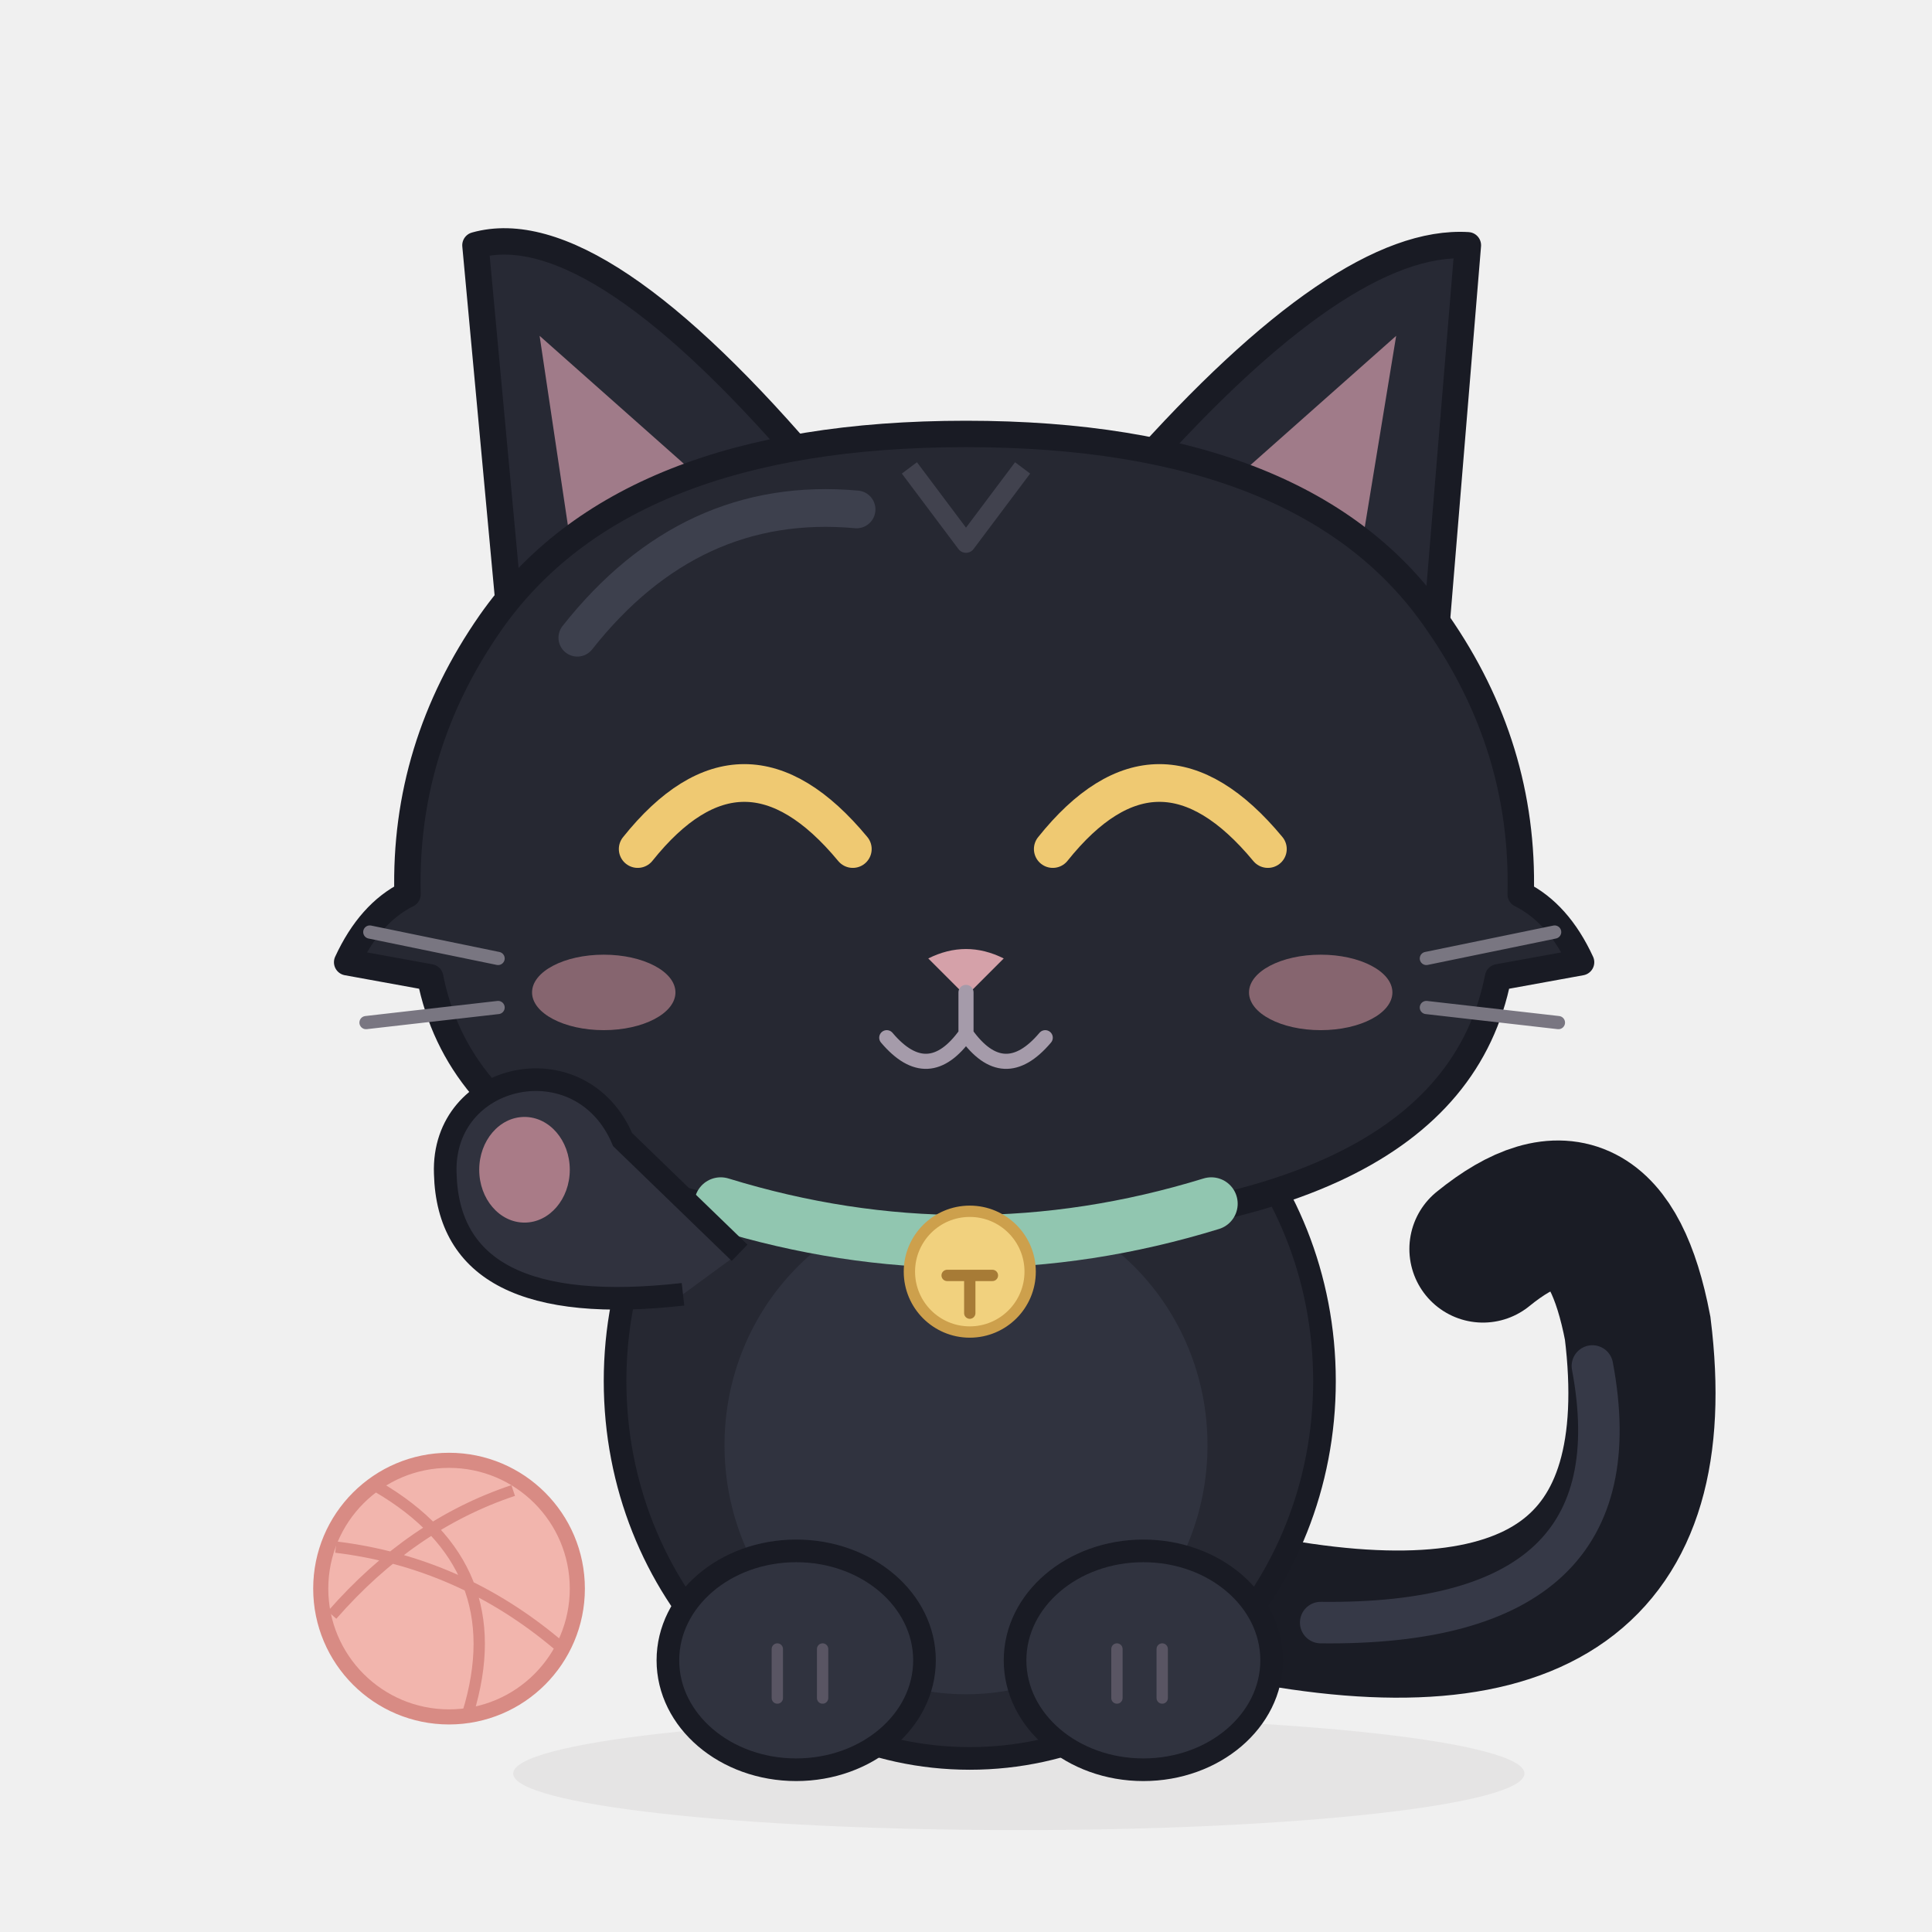
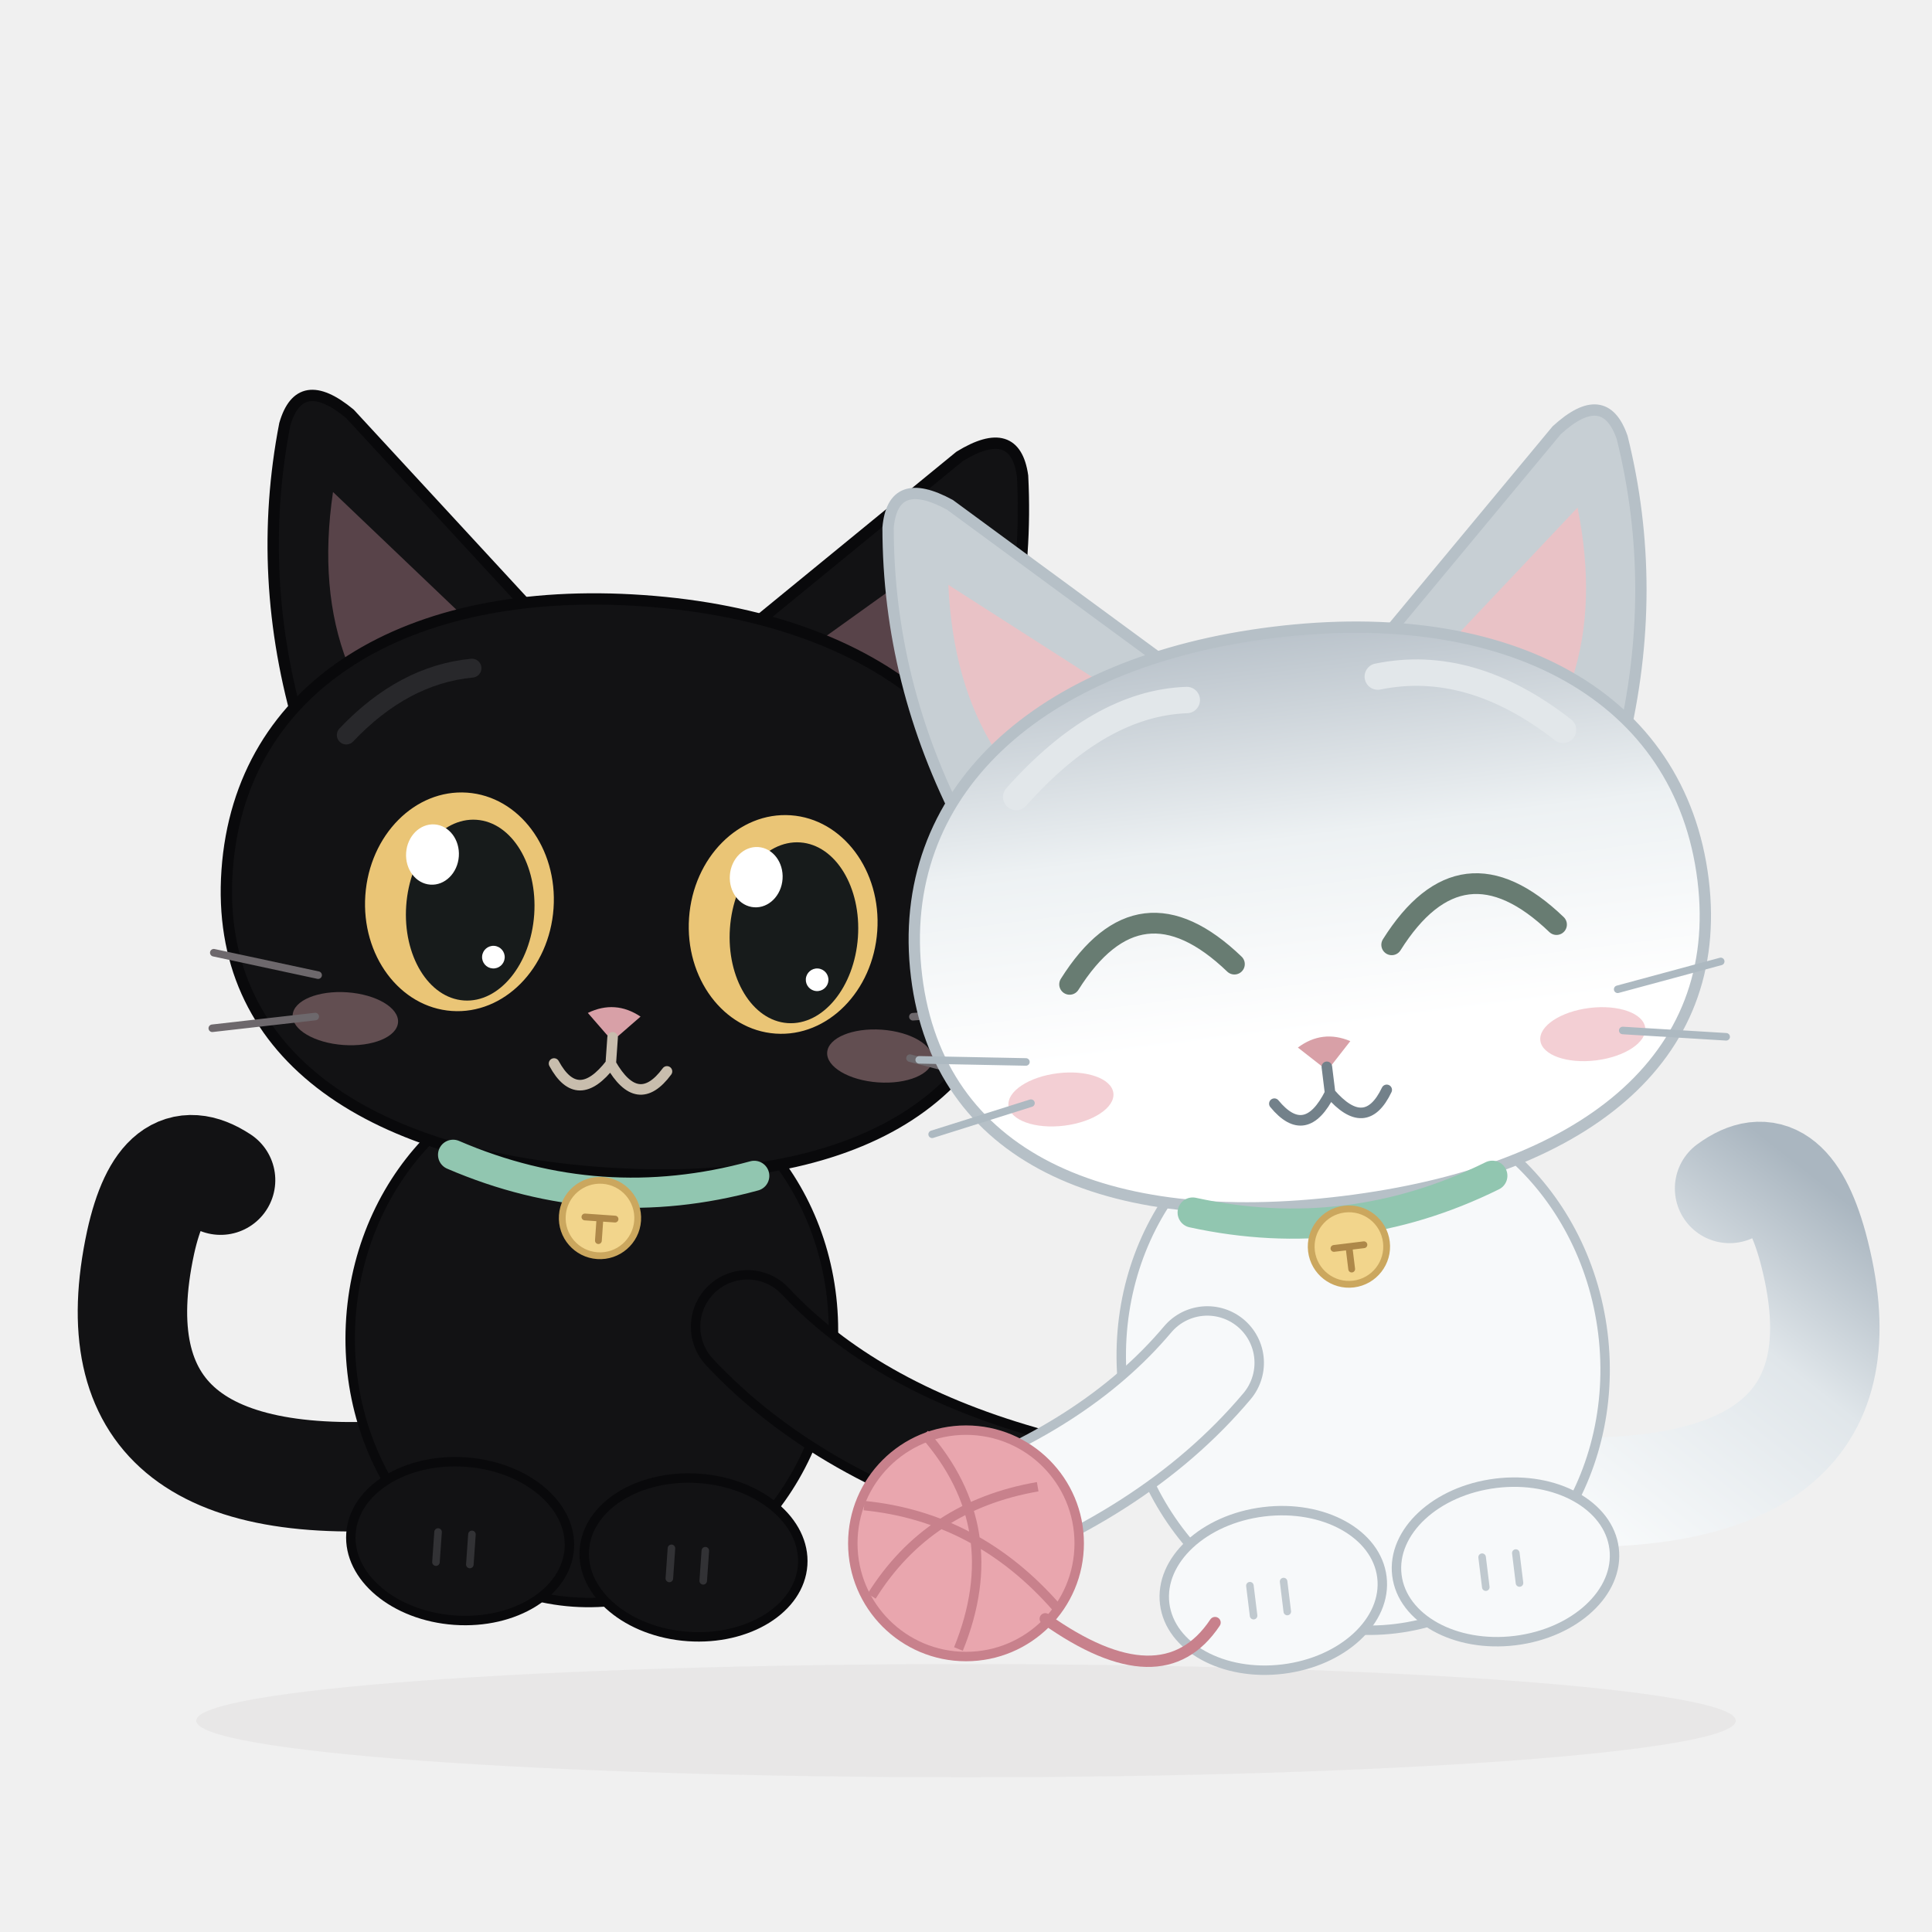
<svg xmlns="http://www.w3.org/2000/svg" width="512" height="512" viewBox="0 0 512 512">
-   <ellipse cx="270" cy="470" rx="134" ry="15" fill="#614e4712" />
-   <path d="M331 426q115 23 103-74-9-47-41-21" fill="none" stroke="#1a1c25" stroke-width="39" stroke-linecap="round" />
-   <path d="M350 430q85 1 72-68" fill="none" stroke="#363947" stroke-width="11" stroke-linecap="round" />
-   <ellipse cx="257" cy="366" rx="94" ry="100" fill="#262832" stroke="#191b24" stroke-width="6" />
-   <ellipse cx="256" cy="383" rx="64" ry="66" fill="#30333f" />
-   <ellipse cx="211" cy="440" rx="34" ry="29" fill="#30333f" stroke="#191b24" stroke-width="6" />
-   <ellipse cx="303" cy="440" rx="34" ry="29" fill="#30333f" stroke="#191b24" stroke-width="6" />
-   <path d="M206 437v13m12-13v13m78-13v13m12-13v13" stroke="#595563" stroke-width="3" stroke-linecap="round" />
-   <path d="M136 173 126 65q32-9 91 61M301 125q55-62 88-60l-9 109" fill="#272934" stroke="#191b24" stroke-width="7" stroke-linejoin="round" />
-   <path d="m143 89 10 67 43-20Z M370 89l-11 67-42-20Z" fill="#a07b89" />
-   <path d="M130 165q-23 33-22 72-10 5-16 18l22 4q13 66 142 68 128-2 141-68l22-4q-6-13-16-18 1-39-22-72-34-50-125-50t-126 50Z" fill="#262832" stroke="#191b24" stroke-width="7" stroke-linejoin="round" />
-   <path d="M153 169q30-38 74-34" fill="none" stroke="#3d404d" stroke-width="10" stroke-linecap="round" />
-   <path d="m241 124 15 20 15-20" fill="none" stroke="#41424e" stroke-width="5" stroke-linejoin="round" />
-   <path d="M169 225q28 -35 57 0M279 225q28 -35 57 0" fill="none" stroke="#efc972" stroke-width="10" stroke-linecap="round" />
-   <ellipse cx="160" cy="263" rx="19" ry="10" fill="#d698a1" opacity=".55" />
-   <ellipse cx="350" cy="263" rx="19" ry="10" fill="#d698a1" opacity=".55" />
-   <path d="M246 254q10-5 20 0l-10 10Z" fill="#d5a1a9" />
-   <path d="M256 263v11m0 0q-10 14-21 1m21-1q10 14 21 1" fill="none" stroke="#a59baa" stroke-width="4" stroke-linecap="round" />
-   <path d="m132 254-34-7m34 20-35 4m281-17 34-7m-34 20 35 4" stroke="#797681" stroke-width="3.5" stroke-linecap="round" />
-   <path d="M191 319q65 20 130 0" fill="none" stroke="#91c6b0" stroke-width="14" stroke-linecap="round" />
-   <circle cx="257" cy="337" r="16" fill="#f1d17e" stroke="#cda04c" stroke-width="3" />
-   <path d="M251 338h12m-6 0v10" stroke="#a77b36" stroke-width="3" stroke-linecap="round" />
-   <path d="M181 343q-62 7-63-32c-1-27 36-35 47-9l31 30" fill="#30323e" stroke="#191b24" stroke-width="6" />
-   <ellipse cx="139" cy="310" rx="12" ry="14" fill="#a97b87" />
-   <circle cx="119" cy="421" r="34" fill="#f2b5ad" stroke="#d88b84" stroke-width="4" />
-   <path d="M89 410q33 4 59 26M100 394q36 21 24 60M88 428q21-24 48-33" fill="none" stroke="#d88b84" stroke-width="3" />
+   <defs>
+     <linearGradient id="silver-fur" x1="0" y1="0" x2="0" y2="1">
+       <stop stop-color="#bac3cb" />
+       <stop offset=".36" stop-color="#edf1f3" />
+       <stop offset=".7" stop-color="#ffffff" />
+     </linearGradient>
+     <linearGradient id="silver-tail" x1="0" y1="1" x2="1" y2="0">
+       <stop stop-color="#f8fafb" />
+       <stop offset=".6" stop-color="#e0e6ea" />
+       <stop offset="1" stop-color="#aab6c0" />
+     </linearGradient>
+   </defs>
+   <ellipse cx="256" cy="456" rx="204" ry="15" fill="#67574f0e" />
+   <g transform="translate(165 237) rotate(4)">
+     <g>
+       <path d="M-44 157q-87 14-77-56 4-27 20-18" fill="none" stroke="#121214" stroke-width="29" stroke-linecap="round" />
+       <ellipse cx="0" cy="117" rx="64" ry="71" fill="#121214" stroke="#09090b" stroke-width="2.5" />
+       <ellipse cx="-31" cy="174" rx="29" ry="21" fill="#121214" stroke="#09090b" stroke-width="2.5" />
+       <ellipse cx="31" cy="174" rx="29" ry="21" fill="#121214" stroke="#09090b" stroke-width="2.5" />
+       <path d="M-37 172v8m9-8v8m53-8v8m9-8v8" stroke="#323235" stroke-width="2" stroke-linecap="round" />
+       <path d="M-88-37q-15-40-10-81 3-14 17-4l52 49M29-73l52-49q14-10 17 4 5 41-10 81" fill="#121214" stroke="#09090b" stroke-width="3" stroke-linejoin="round" />
+       <path d="M-84-101q-2 26 7 45l28-16ZM84-101q2 26-7 45L49-72Z" fill="#584349" />
+       <path d="M0-78c-63 0-105 30-105 79 0 48 41 73 105 73S105 49 105 1C105-48 63-78 0-78Z" fill="#121214" stroke="#09090b" stroke-width="3" />
+       <path d="M-76-37q14-17 32-20" fill="none" stroke="#28282b" stroke-width="5" stroke-linecap="round" />
+       <ellipse cx="-43" cy="5" rx="25" ry="29" fill="#eac576" />
+       <ellipse cx="-40" cy="7" rx="17" ry="24" fill="#171b1b" />
+       <ellipse cx="-51" cy="-7" rx="7" ry="8" fill="#ffffff" />
+       <circle cx="-33" cy="19" r="3" fill="#ffffff" />
+       <ellipse cx="43" cy="5" rx="25" ry="29" fill="#eac576" />
+       <ellipse cx="46" cy="7" rx="17" ry="24" fill="#171b1b" />
+       <ellipse cx="35" cy="-7" rx="7" ry="8" fill="#ffffff" />
+       <circle cx="53" cy="19" r="3" fill="#ffffff" />
+       <ellipse cx="-71" cy="38" rx="14" ry="7" fill="#edb6bd" opacity=".36" />
+       <ellipse cx="71" cy="38" rx="14" ry="7" fill="#edb6bd" opacity=".36" />
+       <path d="M-7 32q7-4 14 0l-7 7Z" fill="#d8a0a7" />
+       <path d="M0 38v7m0 0q-8 12-15 1m15-1q8 12 15 1" fill="none" stroke="#c8bdad" stroke-width="2.8" stroke-linecap="round" />
+       <path d="m-79 27-28-4m28 15-27 5m185-16 28-4m-28 15 27 5" fill="none" stroke="#6d686c" stroke-width="2" stroke-linecap="round" />
+       <path d="M-40 72q40 14 80 0" fill="none" stroke="#91c6b0" stroke-width="8" stroke-linecap="round" />
+       <circle cx="0" cy="86" r="10" fill="#f2d58c" stroke="#cba75e" stroke-width="1.8" />
+       <path d="M-4 86h8m-4 0v6" stroke="#ae8849" stroke-width="1.8" stroke-linecap="round" />
+       <path d="M41 112q28 26 75 36" fill="none" stroke="#09090b" stroke-width="30" stroke-linecap="round" />
+       <path d="M41 112q28 26 75 36" fill="none" stroke="#121214" stroke-width="25" stroke-linecap="round" />
+     </g>
+   </g>
+   <g transform="translate(347 245) rotate(-7)">
+     <g>
+       <path d="M45 157q87 14 77-56-4-27-20-18" fill="none" stroke="url(#silver-tail)" stroke-width="29" stroke-linecap="round" />
+       <ellipse cx="0" cy="117" rx="64" ry="71" fill="#f7f9fa" stroke="#b6c0c7" stroke-width="2.5" />
+       <ellipse cx="-31" cy="174" rx="29" ry="21" fill="#f7f9fa" stroke="#b6c0c7" stroke-width="2.5" />
+       <ellipse cx="31" cy="174" rx="29" ry="21" fill="#f7f9fa" stroke="#b6c0c7" stroke-width="2.5" />
+       <path d="M-37 172v8m9-8v8m53-8v8m9-8v8" stroke="#c0c9cf" stroke-width="2" stroke-linecap="round" />
+       <path d="M-88-37q-15-40-10-81 3-14 17-4l52 49M29-73l52-49q14-10 17 4 5 41-10 81" fill="#c7cfd4" stroke="#b6c0c7" stroke-width="3" stroke-linejoin="round" />
+       <path d="M-84-101q-2 26 7 45l28-16ZM84-101q2 26-7 45L49-72Z" fill="#e9c2c6" />
+       <path d="M0-78c-63 0-105 30-105 79 0 48 41 73 105 73S105 49 105 1C105-48 63-78 0-78Z" fill="url(#silver-fur)" stroke="#b6c0c7" stroke-width="3" />
+       <path d="M-73-43q25-22 48-20M26-63q25-2 47 20" fill="none" stroke="#e2e7ea" stroke-width="7" stroke-linecap="round" />
+       <path d="M-65 8q22 -27 44 0M21 8q22 -27 44 0" fill="none" stroke="#687c72" stroke-width="5.5" stroke-linecap="round" />
+       <ellipse cx="-71" cy="38" rx="14" ry="7" fill="#edb6bd" opacity=".65" />
+       <ellipse cx="71" cy="38" rx="14" ry="7" fill="#edb6bd" opacity=".65" />
+       <path d="M-7 32q7-4 14 0l-7 7Z" fill="#d8a0a7" />
+       <path d="M0 38v7m0 0q-8 12-15 1m15-1q8 12 15 1" fill="none" stroke="#73818a" stroke-width="2.8" stroke-linecap="round" />
+       <path d="m-79 27-28-4m28 15-27 5m185-16 28-4m-28 15 27 5" fill="none" stroke="#adb9c1" stroke-width="2" stroke-linecap="round" />
+       <path d="M-40 72q40 14 80 0" fill="none" stroke="#91c6b0" stroke-width="8" stroke-linecap="round" />
+       <circle cx="0" cy="86" r="10" fill="#f2d58c" stroke="#cba75e" stroke-width="1.8" />
+       <path d="M-4 86h8m-4 0v6" stroke="#ae8849" stroke-width="1.8" stroke-linecap="round" />
+       <path d="M-41 112q-28 26 -75 36" fill="none" stroke="#b6c0c7" stroke-width="30" stroke-linecap="round" />
+       <path d="M-41 112q-28 26 -75 36" fill="none" stroke="#f7f9fa" stroke-width="25" stroke-linecap="round" />
+     </g>
+   </g>
+   <circle cx="256" cy="409" r="30" fill="#e9a6ae" stroke="#c8818c" stroke-width="2.5" />
+   <path d="M229 399q30 3 51 27M245 380q22 25 9 57M231 423q15-24 44-29" fill="none" stroke="#c8818c" stroke-width="2.5" />
+   <path d="M277 429q31 22 45 1" fill="none" stroke="#c8818c" stroke-width="3" stroke-linecap="round" />
</svg>
